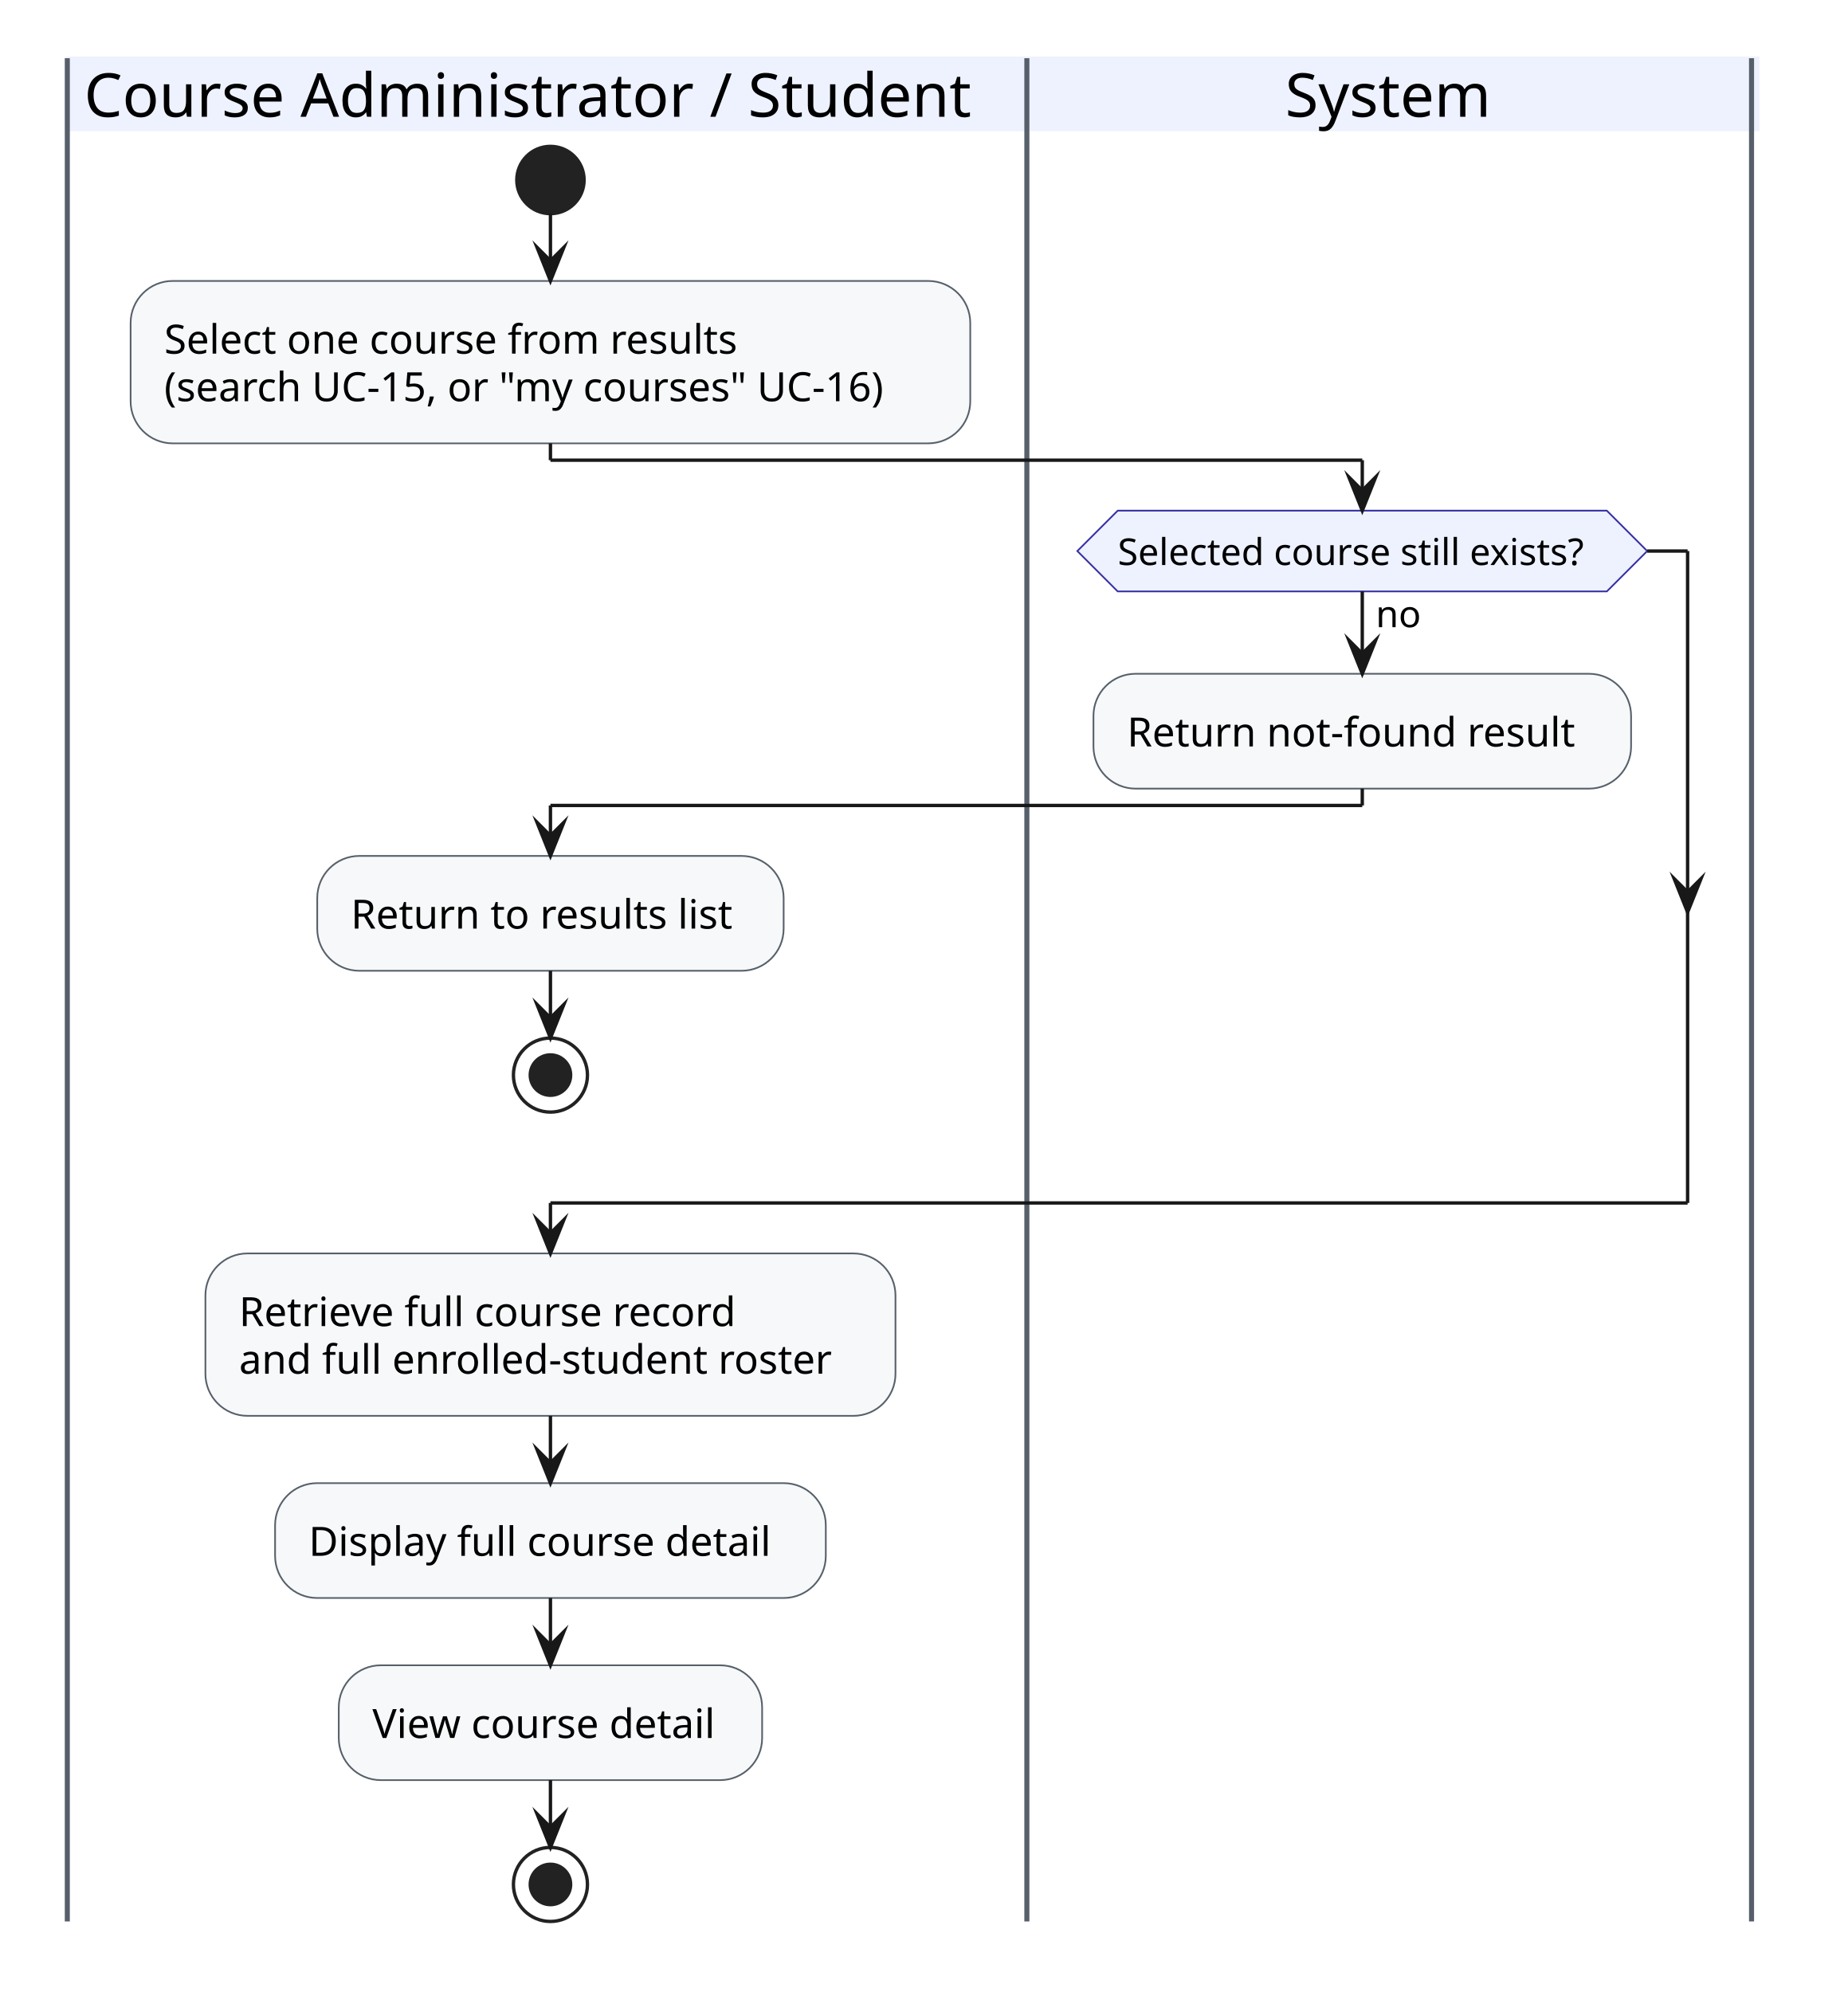
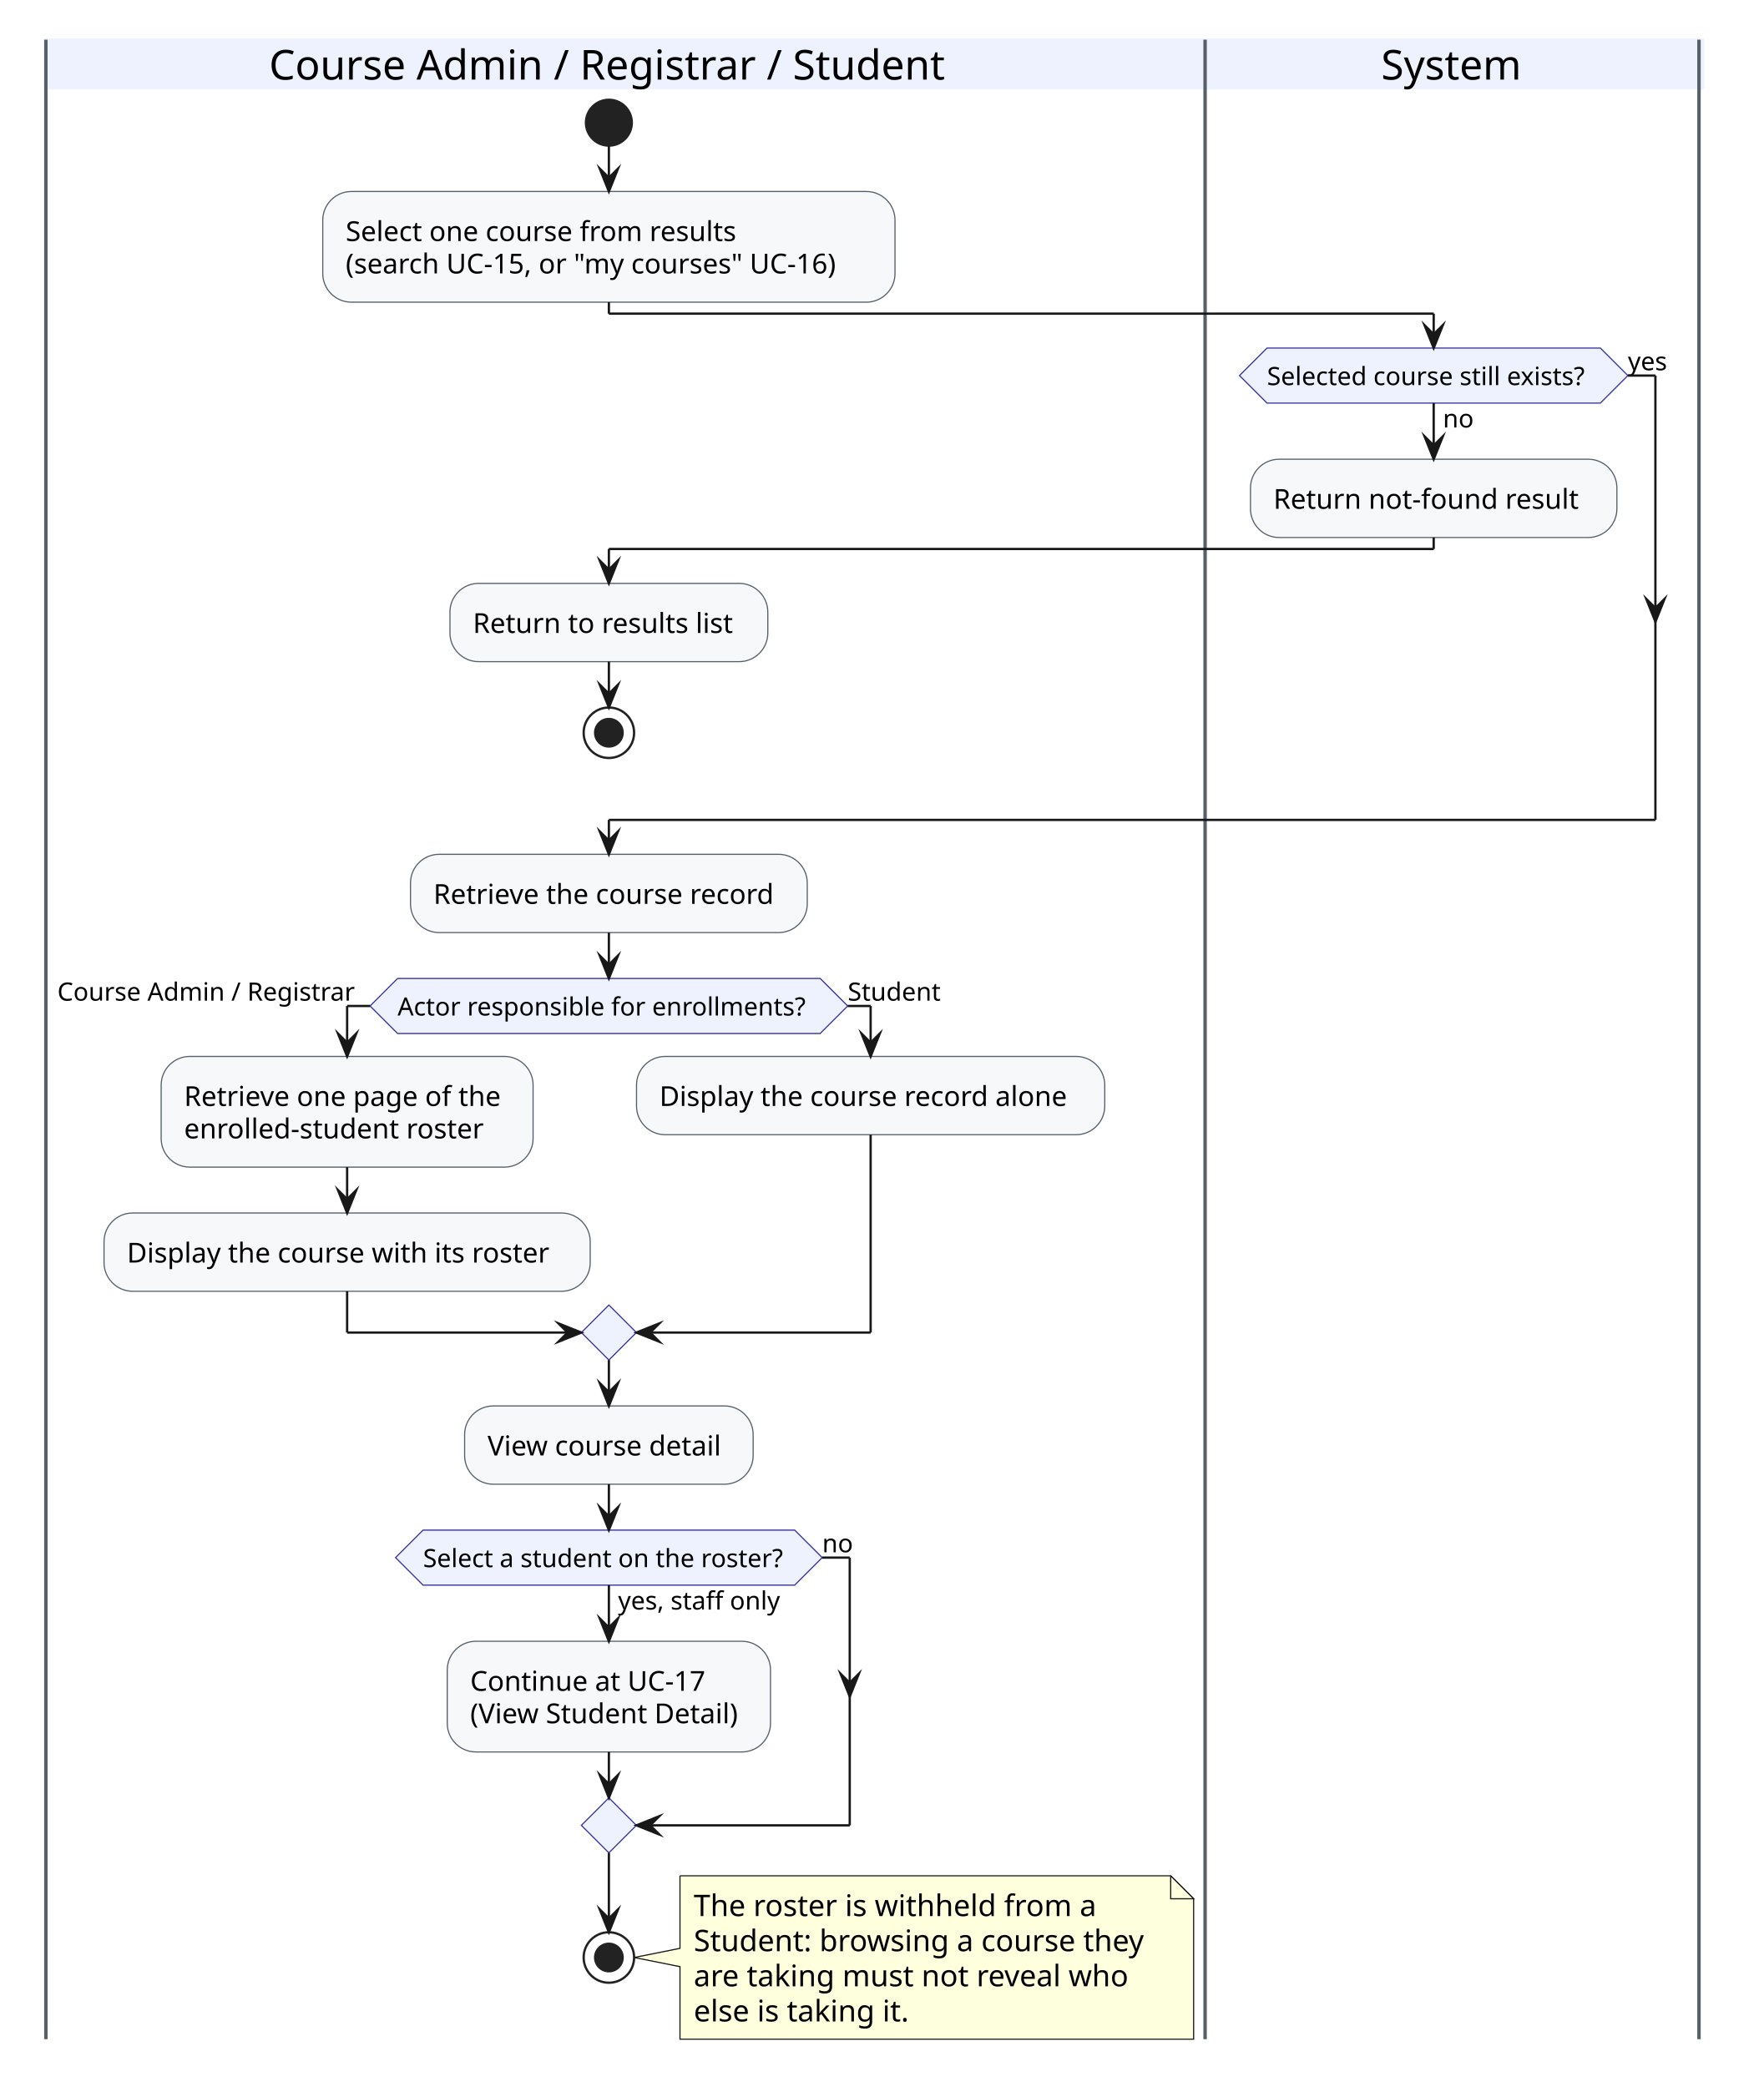
- <svg xmlns="http://www.w3.org/2000/svg" contentStyleType="text/css" data-diagram-type="ACTIVITY" height="592px" preserveAspectRatio="none" style="width:549px;height:592px;" version="1.1" viewBox="0 0 549 592" width="549px" zoomAndPan="magnify">
+ <svg xmlns="http://www.w3.org/2000/svg" contentStyleType="text/css" data-diagram-type="ACTIVITY" height="910px" preserveAspectRatio="none" style="width:769px;height:910px;" version="1.1" viewBox="0 0 769 910" width="769px" zoomAndPan="magnify">
  <defs />
  <g>
-     <rect fill="#EEF2FF" height="21.199" style="stroke:#EEF2FF;stroke-width:1;" width="502.322" x="20" y="17.297" />
-     <ellipse cx="163.566" cy="53.496" fill="#222222" rx="10" ry="10" style="stroke:#222222;stroke-width:1;" />
-     <rect fill="#F6F8FA" height="48.266" rx="12.5" ry="12.5" style="stroke:#57606A;stroke-width:0.5;" width="249.506" x="38.813" y="83.496" />
-     <text fill="#000000" font-family="sans-serif" font-size="12" lengthAdjust="spacing" textLength="176.438" x="48.813" y="105.098">Select one course from results</text>
-     <text fill="#000000" font-family="sans-serif" font-size="12" lengthAdjust="spacing" textLength="229.506" x="48.813" y="119.231">(search UC-15, or "my courses" UC-16)</text>
-     <rect fill="#F6F8FA" height="34.133" rx="12.5" ry="12.5" style="stroke:#57606A;stroke-width:0.5;" width="138.594" x="94.269" y="254.372" />
-     <text fill="#000000" font-family="sans-serif" font-size="12" lengthAdjust="spacing" textLength="118.594" x="104.269" y="275.974">Return to results list</text>
-     <ellipse cx="163.566" cy="319.505" fill="none" rx="11" ry="11" style="stroke:#222222;stroke-width:1;" />
-     <ellipse cx="163.566" cy="319.505" fill="#222222" rx="6" ry="6" style="stroke:#222222;stroke-width:1;" />
-     <rect fill="#F6F8FA" height="48.266" rx="12.5" ry="12.5" style="stroke:#57606A;stroke-width:0.5;" width="205.057" x="61.038" y="372.505" />
-     <text fill="#000000" font-family="sans-serif" font-size="12" lengthAdjust="spacing" textLength="153.164" x="71.038" y="394.106">Retrieve full course record</text>
-     <text fill="#000000" font-family="sans-serif" font-size="12" lengthAdjust="spacing" textLength="185.057" x="71.038" y="408.239">and full enrolled-student roster</text>
-     <rect fill="#F6F8FA" height="34.133" rx="12.5" ry="12.5" style="stroke:#57606A;stroke-width:0.5;" width="163.648" x="81.742" y="440.771" />
-     <text fill="#000000" font-family="sans-serif" font-size="12" lengthAdjust="spacing" textLength="143.648" x="91.742" y="462.372">Display full course detail</text>
-     <rect fill="#F6F8FA" height="34.133" rx="12.5" ry="12.5" style="stroke:#57606A;stroke-width:0.5;" width="125.809" x="100.662" y="494.903" />
-     <text fill="#000000" font-family="sans-serif" font-size="12" lengthAdjust="spacing" textLength="105.809" x="110.662" y="516.505">View course detail</text>
-     <ellipse cx="163.566" cy="560.036" fill="none" rx="11" ry="11" style="stroke:#222222;stroke-width:1;" />
-     <ellipse cx="163.566" cy="560.036" fill="#222222" rx="6" ry="6" style="stroke:#222222;stroke-width:1;" />
-     <line style="stroke:#57606A;stroke-width:1.5;" x1="20" x2="20" y1="17.297" y2="571.036" />
-     <rect fill="#F6F8FA" height="34.133" rx="12.5" ry="12.5" style="stroke:#57606A;stroke-width:0.5;" width="159.758" x="324.925" y="200.239" />
-     <text fill="#000000" font-family="sans-serif" font-size="12" lengthAdjust="spacing" textLength="139.758" x="334.925" y="221.841">Return not-found result</text>
-     <polygon fill="#EEF2FF" points="332.133,151.762,477.475,151.762,489.475,163.762,477.475,175.762,332.133,175.762,320.133,163.762,332.133,151.762" style="stroke:#3730A3;stroke-width:0.5;stroke-linejoin:miter;stroke-miterlimit:10;" />
-     <text fill="#000000" font-family="sans-serif" font-size="11" lengthAdjust="spacing" textLength="13.584" x="408.804" y="186.397">no</text>
-     <text fill="#000000" font-family="sans-serif" font-size="11" lengthAdjust="spacing" textLength="145.342" x="332.133" y="167.919">Selected course still exists?</text>
-     <line style="stroke:#57606A;stroke-width:1.5;" x1="305.133" x2="305.133" y1="17.297" y2="571.036" />
-     <line style="stroke:#57606A;stroke-width:1.5;" x1="520.475" x2="520.475" y1="17.297" y2="571.036" />
-     <line style="stroke:#181818;stroke-width:1;" x1="163.566" x2="163.566" y1="63.496" y2="83.496" />
-     <polygon fill="#181818" points="159.566,73.496,163.566,83.496,167.566,73.496,163.566,77.496" style="stroke:#181818;stroke-width:1;stroke-linejoin:miter;stroke-miterlimit:10;" />
-     <line style="stroke:#181818;stroke-width:1;" x1="163.566" x2="163.566" y1="288.505" y2="308.505" />
-     <polygon fill="#181818" points="159.566,298.505,163.566,308.505,167.566,298.505,163.566,302.505" style="stroke:#181818;stroke-width:1;stroke-linejoin:miter;stroke-miterlimit:10;" />
-     <line style="stroke:#181818;stroke-width:1;" x1="163.566" x2="163.566" y1="420.771" y2="440.771" />
-     <polygon fill="#181818" points="159.566,430.771,163.566,440.771,167.566,430.771,163.566,434.771" style="stroke:#181818;stroke-width:1;stroke-linejoin:miter;stroke-miterlimit:10;" />
-     <line style="stroke:#181818;stroke-width:1;" x1="163.566" x2="163.566" y1="474.903" y2="494.903" />
-     <polygon fill="#181818" points="159.566,484.903,163.566,494.903,167.566,484.903,163.566,488.903" style="stroke:#181818;stroke-width:1;stroke-linejoin:miter;stroke-miterlimit:10;" />
-     <line style="stroke:#181818;stroke-width:1;" x1="163.566" x2="163.566" y1="529.036" y2="549.036" />
-     <polygon fill="#181818" points="159.566,539.036,163.566,549.036,167.566,539.036,163.566,543.036" style="stroke:#181818;stroke-width:1;stroke-linejoin:miter;stroke-miterlimit:10;" />
-     <line style="stroke:#181818;stroke-width:1;" x1="404.804" x2="404.804" y1="175.762" y2="200.239" />
-     <polygon fill="#181818" points="400.804,190.239,404.804,200.239,408.804,190.239,404.804,194.239" style="stroke:#181818;stroke-width:1;stroke-linejoin:miter;stroke-miterlimit:10;" />
-     <line style="stroke:#181818;stroke-width:1;" x1="489.475" x2="501.475" y1="163.762" y2="163.762" />
-     <polygon fill="#181818" points="497.475,261.122,501.475,271.122,505.475,261.122,501.475,265.122" style="stroke:#181818;stroke-width:1;stroke-linejoin:miter;stroke-miterlimit:10;" />
-     <line style="stroke:#181818;stroke-width:1;" x1="501.475" x2="501.475" y1="163.762" y2="357.505" />
-     <line style="stroke:#181818;stroke-width:1;" x1="501.475" x2="163.566" y1="357.505" y2="357.505" />
-     <line style="stroke:#181818;stroke-width:1;" x1="163.566" x2="163.566" y1="357.505" y2="372.505" />
-     <polygon fill="#181818" points="159.566,362.505,163.566,372.505,167.566,362.505,163.566,366.505" style="stroke:#181818;stroke-width:1;stroke-linejoin:miter;stroke-miterlimit:10;" />
-     <line style="stroke:#181818;stroke-width:1;" x1="404.804" x2="404.804" y1="234.372" y2="239.372" />
-     <line style="stroke:#181818;stroke-width:1;" x1="404.804" x2="163.566" y1="239.372" y2="239.372" />
-     <line style="stroke:#181818;stroke-width:1;" x1="163.566" x2="163.566" y1="239.372" y2="254.372" />
-     <polygon fill="#181818" points="159.566,244.372,163.566,254.372,167.566,244.372,163.566,248.372" style="stroke:#181818;stroke-width:1;stroke-linejoin:miter;stroke-miterlimit:10;" />
-     <line style="stroke:#181818;stroke-width:1;" x1="163.566" x2="163.566" y1="131.762" y2="136.762" />
-     <line style="stroke:#181818;stroke-width:1;" x1="163.566" x2="404.804" y1="136.762" y2="136.762" />
-     <line style="stroke:#181818;stroke-width:1;" x1="404.804" x2="404.804" y1="136.762" y2="151.762" />
-     <polygon fill="#181818" points="400.804,141.762,404.804,151.762,408.804,141.762,404.804,145.762" style="stroke:#181818;stroke-width:1;stroke-linejoin:miter;stroke-miterlimit:10;" />
-     <text fill="#000000" font-family="sans-serif" font-size="18" lengthAdjust="spacing" textLength="275.133" x="25" y="34.699">Course Administrator / Student</text>
-     <text fill="#000000" font-family="sans-serif" font-size="18" lengthAdjust="spacing" textLength="61.84" x="381.884" y="34.699">System</text>
+     <rect fill="#EEF2FF" height="21.199" style="stroke:#EEF2FF;stroke-width:1;" width="722.63" x="20" y="17.297" />
+     <ellipse cx="265.481" cy="53.496" fill="#222222" rx="10" ry="10" style="stroke:#222222;stroke-width:1;" />
+     <rect fill="#F6F8FA" height="48.266" rx="12.5" ry="12.5" style="stroke:#57606A;stroke-width:0.5;" width="249.506" x="140.728" y="83.496" />
+     <text fill="#000000" font-family="sans-serif" font-size="12" lengthAdjust="spacing" textLength="176.438" x="150.728" y="105.098">Select one course from results</text>
+     <text fill="#000000" font-family="sans-serif" font-size="12" lengthAdjust="spacing" textLength="229.506" x="150.728" y="119.231">(search UC-15, or "my courses" UC-16)</text>
+     <rect fill="#F6F8FA" height="34.133" rx="12.5" ry="12.5" style="stroke:#57606A;stroke-width:0.5;" width="138.594" x="196.184" y="254.372" />
+     <text fill="#000000" font-family="sans-serif" font-size="12" lengthAdjust="spacing" textLength="118.594" x="206.184" y="275.974">Return to results list</text>
+     <ellipse cx="265.481" cy="319.505" fill="none" rx="11" ry="11" style="stroke:#222222;stroke-width:1;" />
+     <ellipse cx="265.481" cy="319.505" fill="#222222" rx="6" ry="6" style="stroke:#222222;stroke-width:1;" />
+     <rect fill="#F6F8FA" height="34.133" rx="12.5" ry="12.5" style="stroke:#57606A;stroke-width:0.5;" width="172.988" x="178.987" y="372.505" />
+     <text fill="#000000" font-family="sans-serif" font-size="12" lengthAdjust="spacing" textLength="152.988" x="188.987" y="394.106">Retrieve the course record</text>
+     <polygon fill="#EEF2FF" points="173.351,426.638,357.611,426.638,369.611,438.638,357.611,450.638,173.351,450.638,161.351,438.638,173.351,426.638" style="stroke:#3730A3;stroke-width:0.5;stroke-linejoin:miter;stroke-miterlimit:10;" />
+     <text fill="#000000" font-family="sans-serif" font-size="11" lengthAdjust="spacing" textLength="184.261" x="173.351" y="442.795">Actor responsible for enrollments?</text>
+     <text fill="#000000" font-family="sans-serif" font-size="11" lengthAdjust="spacing" textLength="136.351" x="25" y="436.317">Course Admin / Registrar</text>
+     <text fill="#000000" font-family="sans-serif" font-size="11" lengthAdjust="spacing" textLength="40.858" x="369.611" y="436.317">Student</text>
+     <rect fill="#F6F8FA" height="48.266" rx="12.5" ry="12.5" style="stroke:#57606A;stroke-width:0.5;" width="162.166" x="70.268" y="460.638" />
+     <text fill="#000000" font-family="sans-serif" font-size="12" lengthAdjust="spacing" textLength="142.166" x="80.268" y="482.239">Retrieve one page of the</text>
+     <text fill="#000000" font-family="sans-serif" font-size="12" lengthAdjust="spacing" textLength="137.039" x="80.268" y="496.372">enrolled-student roster</text>
+     <rect fill="#F6F8FA" height="34.133" rx="12.5" ry="12.5" style="stroke:#57606A;stroke-width:0.5;" width="211.982" x="45.359" y="528.903" />
+     <text fill="#000000" font-family="sans-serif" font-size="12" lengthAdjust="spacing" textLength="191.982" x="55.359" y="550.505">Display the course with its roster</text>
+     <rect fill="#F6F8FA" height="34.133" rx="12.5" ry="12.5" style="stroke:#57606A;stroke-width:0.5;" width="204.154" x="277.534" y="460.638" />
+     <text fill="#000000" font-family="sans-serif" font-size="12" lengthAdjust="spacing" textLength="184.154" x="287.534" y="482.239">Display the course record alone</text>
+     <polygon fill="#EEF2FF" points="265.481,569.036,277.481,581.036,265.481,593.036,253.481,581.036,265.481,569.036" style="stroke:#3730A3;stroke-width:0.5;stroke-linejoin:miter;stroke-miterlimit:10;" />
+     <rect fill="#F6F8FA" height="34.133" rx="12.5" ry="12.5" style="stroke:#57606A;stroke-width:0.5;" width="125.809" x="202.577" y="613.036" />
+     <text fill="#000000" font-family="sans-serif" font-size="12" lengthAdjust="spacing" textLength="105.809" x="212.577" y="634.638">View course detail</text>
+     <rect fill="#F6F8FA" height="48.266" rx="12.5" ry="12.5" style="stroke:#57606A;stroke-width:0.5;" width="140.943" x="195.009" y="715.646" />
+     <text fill="#000000" font-family="sans-serif" font-size="12" lengthAdjust="spacing" textLength="110.103" x="205.009" y="737.248">Continue at UC-17</text>
+     <text fill="#000000" font-family="sans-serif" font-size="12" lengthAdjust="spacing" textLength="120.943" x="205.009" y="751.381">(View Student Detail)</text>
+     <polygon fill="#EEF2FF" points="184.466,667.169,346.496,667.169,358.496,679.169,346.496,691.169,184.466,691.169,172.466,679.169,184.466,667.169" style="stroke:#3730A3;stroke-width:0.5;stroke-linejoin:miter;stroke-miterlimit:10;" />
+     <text fill="#000000" font-family="sans-serif" font-size="11" lengthAdjust="spacing" textLength="74.32" x="269.481" y="701.804">yes, staff only</text>
+     <text fill="#000000" font-family="sans-serif" font-size="11" lengthAdjust="spacing" textLength="162.03" x="184.466" y="683.326">Select a student on the roster?</text>
+     <text fill="#000000" font-family="sans-serif" font-size="11" lengthAdjust="spacing" textLength="13.584" x="358.496" y="676.849">no</text>
+     <polygon fill="#EEF2FF" points="265.481,783.912,277.481,795.912,265.481,807.912,253.481,795.912,265.481,783.912" style="stroke:#3730A3;stroke-width:0.5;stroke-linejoin:miter;stroke-miterlimit:10;" />
+     <path d="M296.481,817.912 L296.481,849.533 L276.481,853.533 L296.481,857.533 L296.481,889.154 A0,0 0 0 0 296.481,889.154 L520.441,889.154 A0,0 0 0 0 520.441,889.154 L520.441,827.912 L510.441,817.912 L296.481,817.912 A0,0 0 0 0 296.481,817.912" fill="#FEFFDD" style="stroke:#181818;stroke-width:0.5;" />
+     <path d="M510.441,817.912 L510.441,827.912 L520.441,827.912 L510.441,817.912" fill="#FEFFDD" style="stroke:#181818;stroke-width:0.5;" />
+     <text fill="#000000" font-family="sans-serif" font-size="13" lengthAdjust="spacing" textLength="183.193" x="302.481" y="835.481">The roster is withheld from a</text>
+     <text fill="#000000" font-family="sans-serif" font-size="13" lengthAdjust="spacing" textLength="202.96" x="302.481" y="850.791">Student: browsing a course they</text>
+     <text fill="#000000" font-family="sans-serif" font-size="13" lengthAdjust="spacing" textLength="196.028" x="302.481" y="866.102">are taking must not reveal who</text>
+     <text fill="#000000" font-family="sans-serif" font-size="13" lengthAdjust="spacing" textLength="99.899" x="302.481" y="881.412">else is taking it.</text>
+     <ellipse cx="265.481" cy="853.533" fill="none" rx="11" ry="11" style="stroke:#222222;stroke-width:1;" />
+     <ellipse cx="265.481" cy="853.533" fill="#222222" rx="6" ry="6" style="stroke:#222222;stroke-width:1;" />
+     <line style="stroke:#57606A;stroke-width:1.5;" x1="20" x2="20" y1="17.297" y2="889.154" />
+     <rect fill="#F6F8FA" height="34.133" rx="12.5" ry="12.5" style="stroke:#57606A;stroke-width:0.5;" width="159.758" x="545.233" y="200.239" />
+     <text fill="#000000" font-family="sans-serif" font-size="12" lengthAdjust="spacing" textLength="139.758" x="555.233" y="221.841">Return not-found result</text>
+     <polygon fill="#EEF2FF" points="552.441,151.762,697.783,151.762,709.783,163.762,697.783,175.762,552.441,175.762,540.441,163.762,552.441,151.762" style="stroke:#3730A3;stroke-width:0.5;stroke-linejoin:miter;stroke-miterlimit:10;" />
+     <text fill="#000000" font-family="sans-serif" font-size="11" lengthAdjust="spacing" textLength="13.584" x="629.112" y="186.397">no</text>
+     <text fill="#000000" font-family="sans-serif" font-size="11" lengthAdjust="spacing" textLength="145.342" x="552.441" y="167.919">Selected course still exists?</text>
+     <text fill="#000000" font-family="sans-serif" font-size="11" lengthAdjust="spacing" textLength="17.483" x="709.783" y="161.441">yes</text>
+     <line style="stroke:#57606A;stroke-width:1.5;" x1="525.441" x2="525.441" y1="17.297" y2="889.154" />
+     <line style="stroke:#57606A;stroke-width:1.5;" x1="740.783" x2="740.783" y1="17.297" y2="889.154" />
+     <line style="stroke:#181818;stroke-width:1;" x1="265.481" x2="265.481" y1="63.496" y2="83.496" />
+     <polygon fill="#181818" points="261.481,73.496,265.481,83.496,269.481,73.496,265.481,77.496" style="stroke:#181818;stroke-width:1;stroke-linejoin:miter;stroke-miterlimit:10;" />
+     <line style="stroke:#181818;stroke-width:1;" x1="265.481" x2="265.481" y1="288.505" y2="308.505" />
+     <polygon fill="#181818" points="261.481,298.505,265.481,308.505,269.481,298.505,265.481,302.505" style="stroke:#181818;stroke-width:1;stroke-linejoin:miter;stroke-miterlimit:10;" />
+     <line style="stroke:#181818;stroke-width:1;" x1="151.351" x2="151.351" y1="508.903" y2="528.903" />
+     <polygon fill="#181818" points="147.351,518.903,151.351,528.903,155.351,518.903,151.351,522.903" style="stroke:#181818;stroke-width:1;stroke-linejoin:miter;stroke-miterlimit:10;" />
+     <line style="stroke:#181818;stroke-width:1;" x1="161.351" x2="151.351" y1="438.638" y2="438.638" />
+     <line style="stroke:#181818;stroke-width:1;" x1="151.351" x2="151.351" y1="438.638" y2="460.638" />
+     <polygon fill="#181818" points="147.351,450.638,151.351,460.638,155.351,450.638,151.351,454.638" style="stroke:#181818;stroke-width:1;stroke-linejoin:miter;stroke-miterlimit:10;" />
+     <line style="stroke:#181818;stroke-width:1;" x1="369.611" x2="379.611" y1="438.638" y2="438.638" />
+     <line style="stroke:#181818;stroke-width:1;" x1="379.611" x2="379.611" y1="438.638" y2="460.638" />
+     <polygon fill="#181818" points="375.611,450.638,379.611,460.638,383.611,450.638,379.611,454.638" style="stroke:#181818;stroke-width:1;stroke-linejoin:miter;stroke-miterlimit:10;" />
+     <line style="stroke:#181818;stroke-width:1;" x1="151.351" x2="151.351" y1="563.036" y2="581.036" />
+     <line style="stroke:#181818;stroke-width:1;" x1="151.351" x2="253.481" y1="581.036" y2="581.036" />
+     <polygon fill="#181818" points="243.481,577.036,253.481,581.036,243.481,585.036,247.481,581.036" style="stroke:#181818;stroke-width:1;stroke-linejoin:miter;stroke-miterlimit:10;" />
+     <line style="stroke:#181818;stroke-width:1;" x1="379.611" x2="379.611" y1="494.771" y2="581.036" />
+     <line style="stroke:#181818;stroke-width:1;" x1="379.611" x2="277.481" y1="581.036" y2="581.036" />
+     <polygon fill="#181818" points="287.481,577.036,277.481,581.036,287.481,585.036,283.481,581.036" style="stroke:#181818;stroke-width:1;stroke-linejoin:miter;stroke-miterlimit:10;" />
+     <line style="stroke:#181818;stroke-width:1;" x1="265.481" x2="265.481" y1="406.638" y2="426.638" />
+     <polygon fill="#181818" points="261.481,416.638,265.481,426.638,269.481,416.638,265.481,420.638" style="stroke:#181818;stroke-width:1;stroke-linejoin:miter;stroke-miterlimit:10;" />
+     <line style="stroke:#181818;stroke-width:1;" x1="265.481" x2="265.481" y1="593.036" y2="613.036" />
+     <polygon fill="#181818" points="261.481,603.036,265.481,613.036,269.481,603.036,265.481,607.036" style="stroke:#181818;stroke-width:1;stroke-linejoin:miter;stroke-miterlimit:10;" />
+     <line style="stroke:#181818;stroke-width:1;" x1="265.481" x2="265.481" y1="691.169" y2="715.646" />
+     <polygon fill="#181818" points="261.481,705.646,265.481,715.646,269.481,705.646,265.481,709.646" style="stroke:#181818;stroke-width:1;stroke-linejoin:miter;stroke-miterlimit:10;" />
+     <line style="stroke:#181818;stroke-width:1;" x1="358.496" x2="370.496" y1="679.169" y2="679.169" />
+     <polygon fill="#181818" points="366.496,729.779,370.496,739.779,374.496,729.779,370.496,733.779" style="stroke:#181818;stroke-width:1;stroke-linejoin:miter;stroke-miterlimit:10;" />
+     <line style="stroke:#181818;stroke-width:1;" x1="370.496" x2="370.496" y1="679.169" y2="795.912" />
+     <line style="stroke:#181818;stroke-width:1;" x1="370.496" x2="277.481" y1="795.912" y2="795.912" />
+     <polygon fill="#181818" points="287.481,791.912,277.481,795.912,287.481,799.912,283.481,795.912" style="stroke:#181818;stroke-width:1;stroke-linejoin:miter;stroke-miterlimit:10;" />
+     <line style="stroke:#181818;stroke-width:1;" x1="265.481" x2="265.481" y1="763.912" y2="783.912" />
+     <polygon fill="#181818" points="261.481,773.912,265.481,783.912,269.481,773.912,265.481,777.912" style="stroke:#181818;stroke-width:1;stroke-linejoin:miter;stroke-miterlimit:10;" />
+     <line style="stroke:#181818;stroke-width:1;" x1="265.481" x2="265.481" y1="647.169" y2="667.169" />
+     <polygon fill="#181818" points="261.481,657.169,265.481,667.169,269.481,657.169,265.481,661.169" style="stroke:#181818;stroke-width:1;stroke-linejoin:miter;stroke-miterlimit:10;" />
+     <line style="stroke:#181818;stroke-width:1;" x1="265.481" x2="265.481" y1="807.912" y2="842.533" />
+     <polygon fill="#181818" points="261.481,832.533,265.481,842.533,269.481,832.533,265.481,836.533" style="stroke:#181818;stroke-width:1;stroke-linejoin:miter;stroke-miterlimit:10;" />
+     <line style="stroke:#181818;stroke-width:1;" x1="625.112" x2="625.112" y1="175.762" y2="200.239" />
+     <polygon fill="#181818" points="621.112,190.239,625.112,200.239,629.112,190.239,625.112,194.239" style="stroke:#181818;stroke-width:1;stroke-linejoin:miter;stroke-miterlimit:10;" />
+     <line style="stroke:#181818;stroke-width:1;" x1="709.783" x2="721.783" y1="163.762" y2="163.762" />
+     <polygon fill="#181818" points="717.783,261.122,721.783,271.122,725.783,261.122,721.783,265.122" style="stroke:#181818;stroke-width:1;stroke-linejoin:miter;stroke-miterlimit:10;" />
+     <line style="stroke:#181818;stroke-width:1;" x1="721.783" x2="721.783" y1="163.762" y2="357.505" />
+     <line style="stroke:#181818;stroke-width:1;" x1="721.783" x2="265.481" y1="357.505" y2="357.505" />
+     <line style="stroke:#181818;stroke-width:1;" x1="265.481" x2="265.481" y1="357.505" y2="372.505" />
+     <polygon fill="#181818" points="261.481,362.505,265.481,372.505,269.481,362.505,265.481,366.505" style="stroke:#181818;stroke-width:1;stroke-linejoin:miter;stroke-miterlimit:10;" />
+     <line style="stroke:#181818;stroke-width:1;" x1="625.112" x2="625.112" y1="234.372" y2="239.372" />
+     <line style="stroke:#181818;stroke-width:1;" x1="625.112" x2="265.481" y1="239.372" y2="239.372" />
+     <line style="stroke:#181818;stroke-width:1;" x1="265.481" x2="265.481" y1="239.372" y2="254.372" />
+     <polygon fill="#181818" points="261.481,244.372,265.481,254.372,269.481,244.372,265.481,248.372" style="stroke:#181818;stroke-width:1;stroke-linejoin:miter;stroke-miterlimit:10;" />
+     <line style="stroke:#181818;stroke-width:1;" x1="265.481" x2="265.481" y1="131.762" y2="136.762" />
+     <line style="stroke:#181818;stroke-width:1;" x1="265.481" x2="625.112" y1="136.762" y2="136.762" />
+     <line style="stroke:#181818;stroke-width:1;" x1="625.112" x2="625.112" y1="136.762" y2="151.762" />
+     <polygon fill="#181818" points="621.112,141.762,625.112,151.762,629.112,141.762,625.112,145.762" style="stroke:#181818;stroke-width:1;stroke-linejoin:miter;stroke-miterlimit:10;" />
+     <text fill="#000000" font-family="sans-serif" font-size="18" lengthAdjust="spacing" textLength="310.808" x="117.317" y="34.699">Course Admin / Registrar / Student</text>
+     <text fill="#000000" font-family="sans-serif" font-size="18" lengthAdjust="spacing" textLength="61.84" x="602.192" y="34.699">System</text>
  </g>
</svg>
